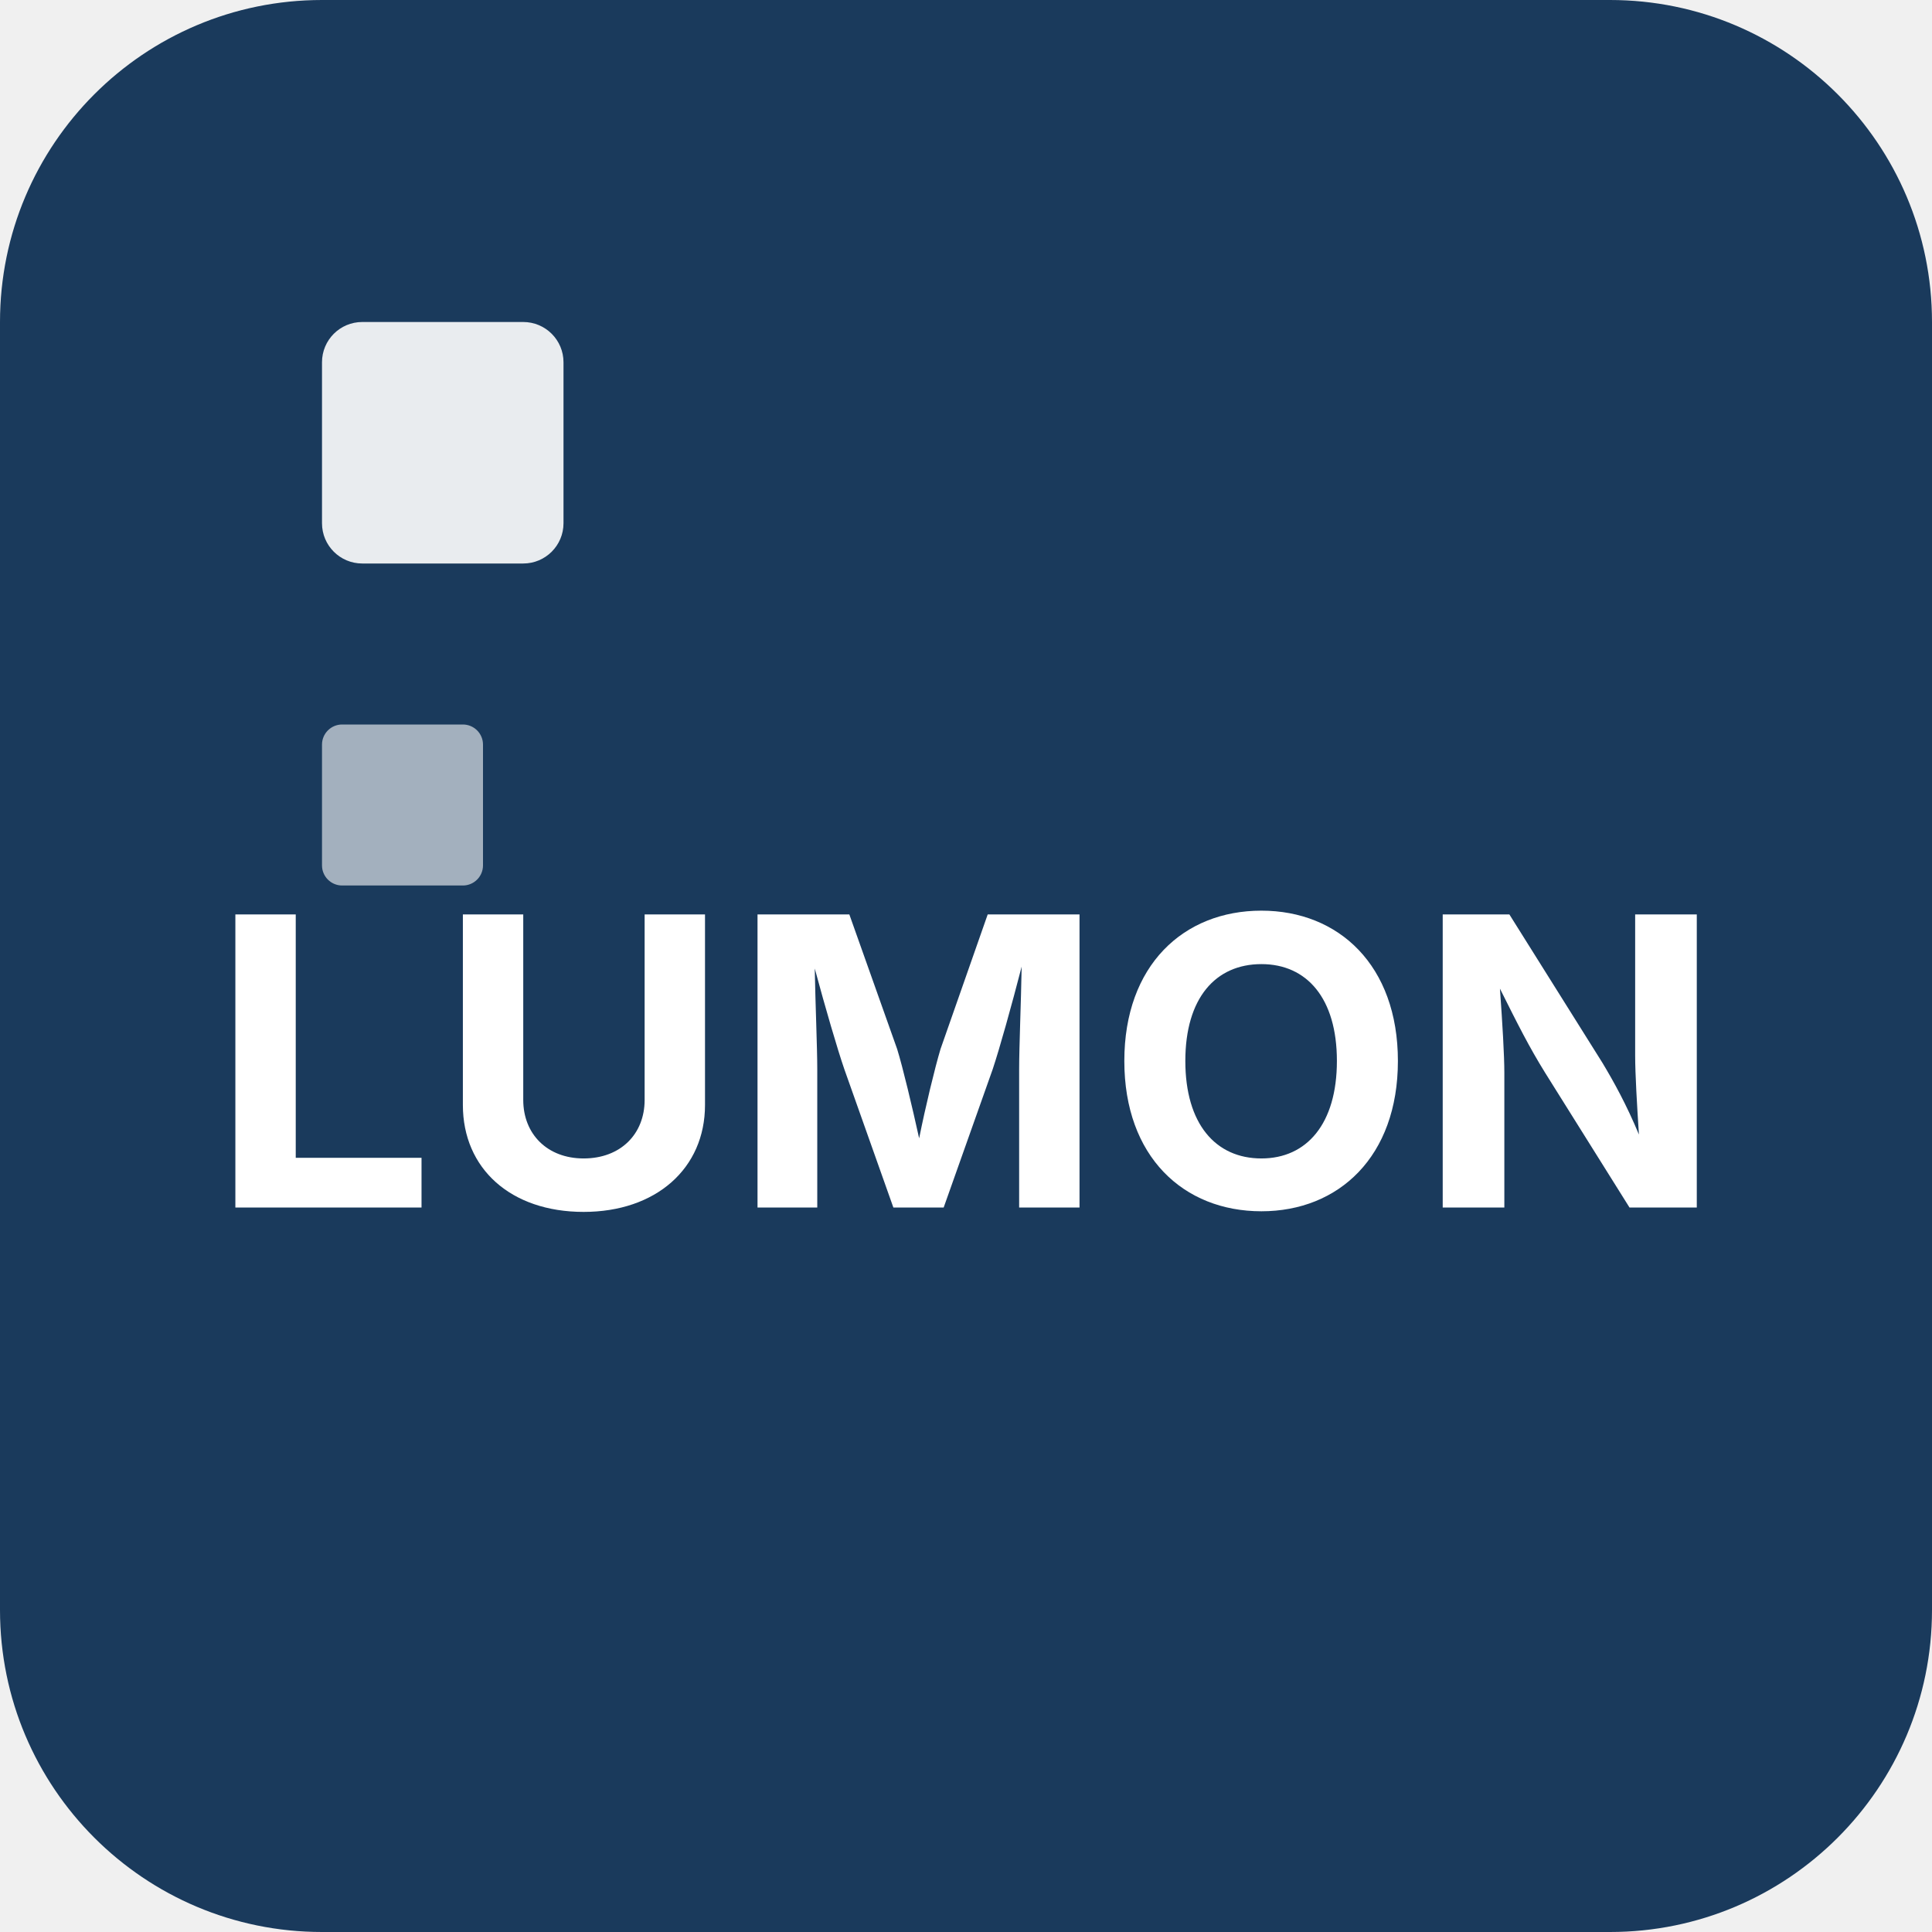
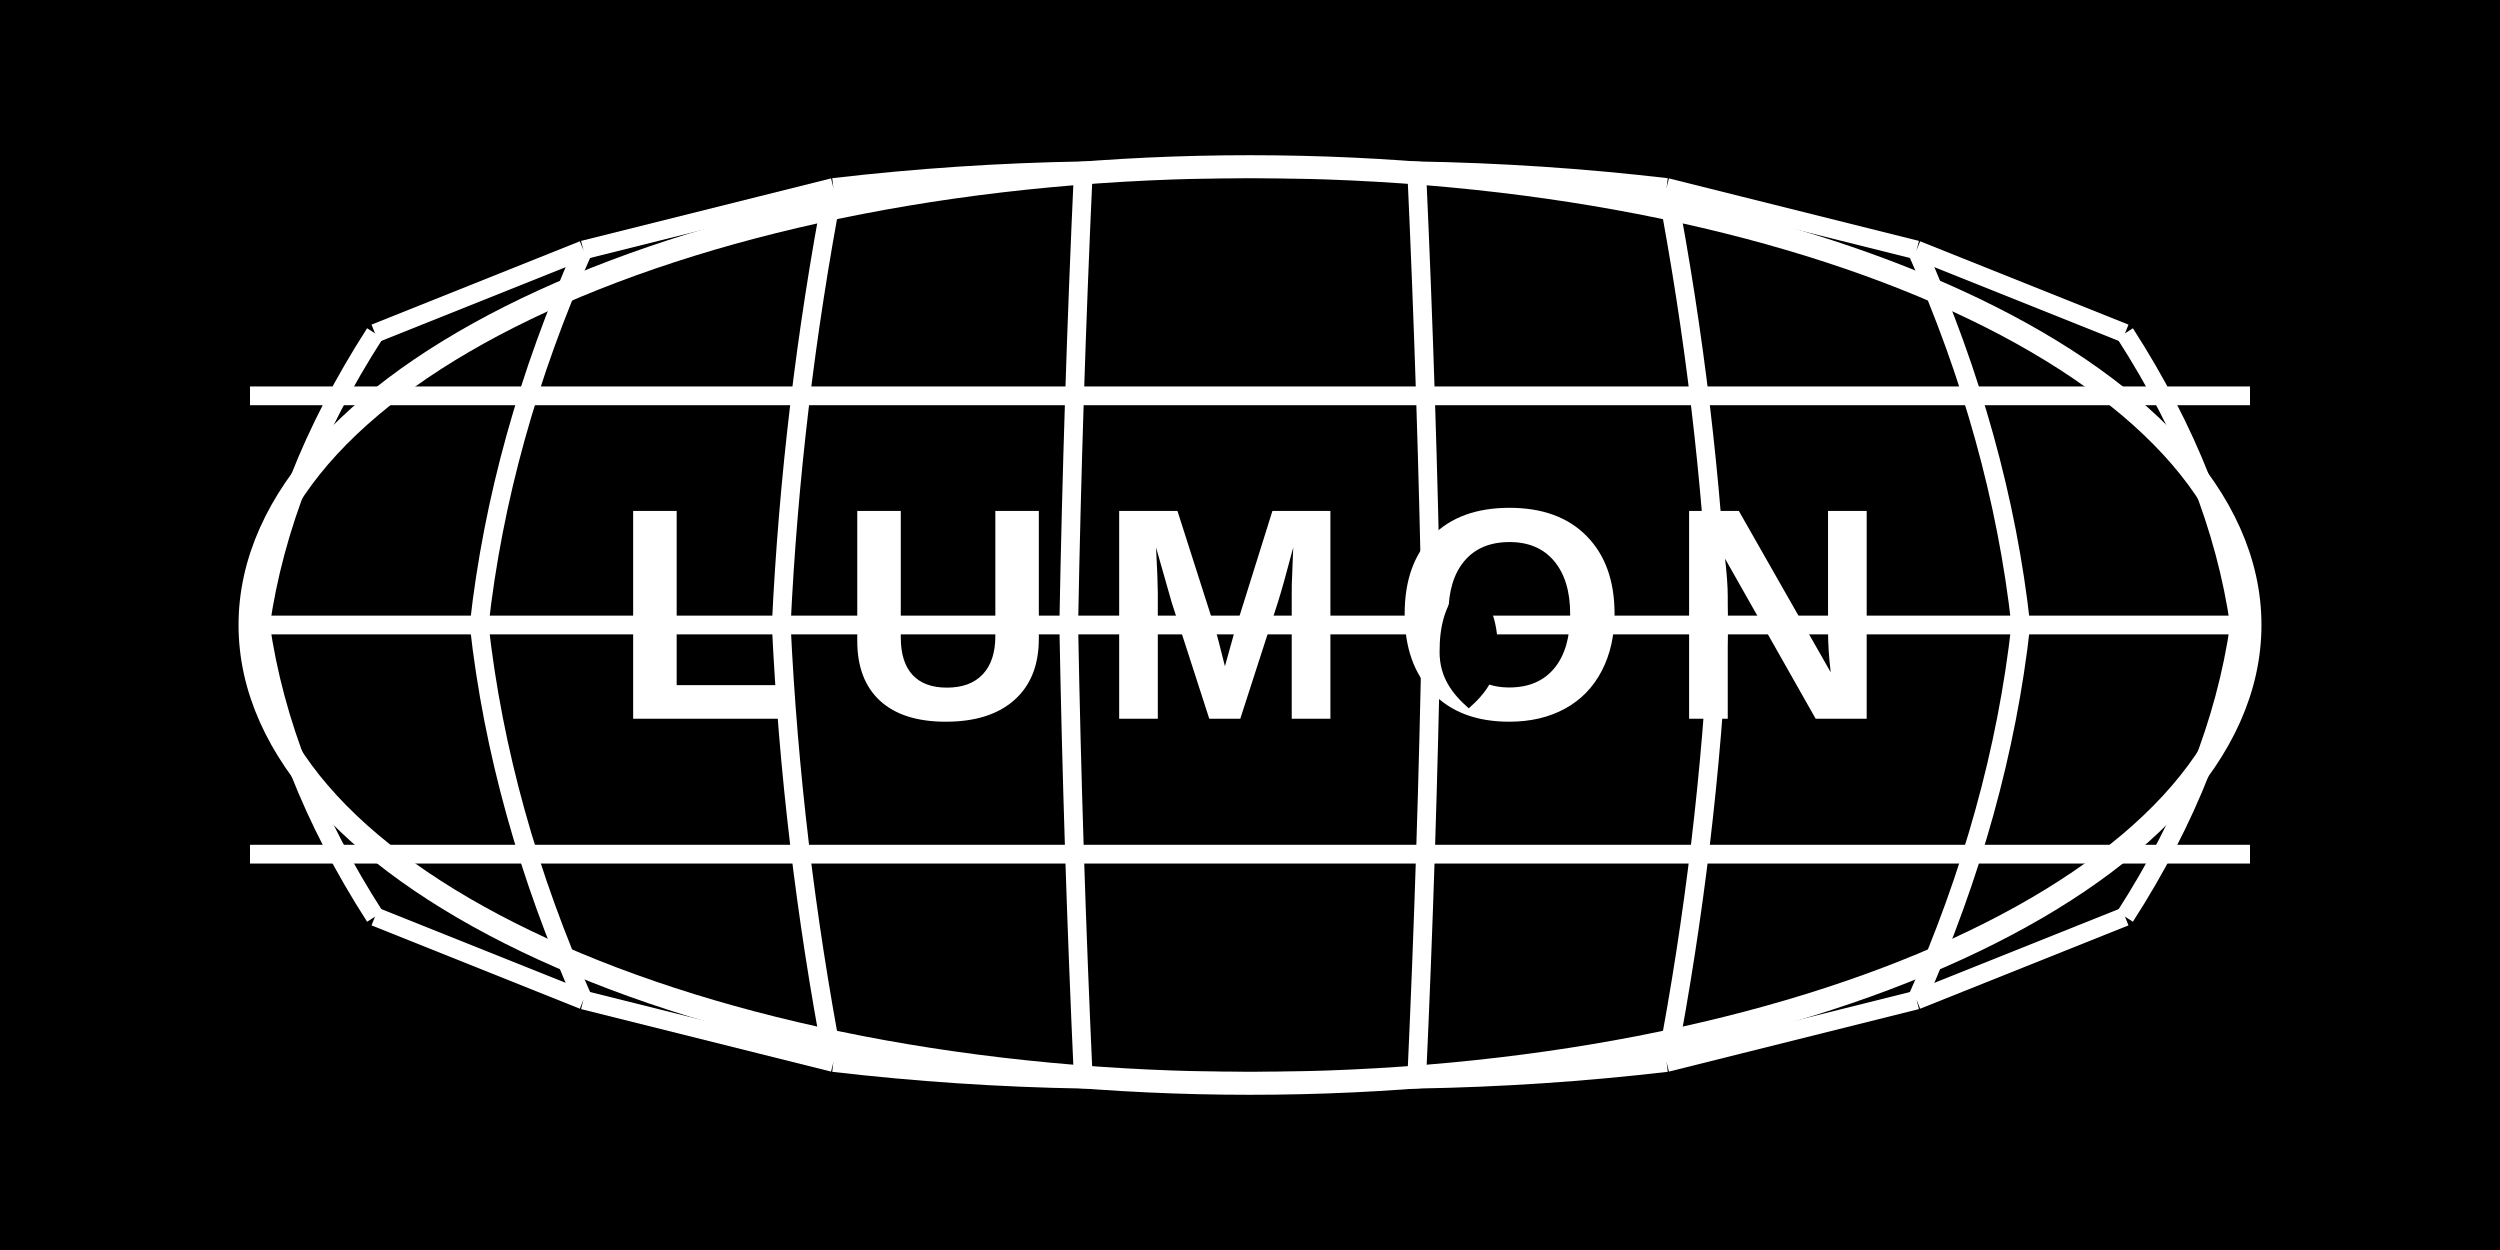
- <svg xmlns="http://www.w3.org/2000/svg" width="48" height="48" viewBox="0 0 48 48">
-   <rect x="0" y="0" width="48" height="48" rx="8" fill="#1a3a5c" />
-   <text x="24" y="30" font-family="Inter, -apple-system, BlinkMacSystemFont, 'Segoe UI', Roboto, sans-serif" font-size="10" font-weight="700" fill="#ffffff" text-anchor="middle">
-     LUMON
-   </text>
-   <rect x="8" y="8" width="6" height="6" rx="1" fill="#ffffff" opacity="0.9" />
-   <rect x="8" y="18" width="4" height="4" rx="0.5" fill="#ffffff" opacity="0.6" />
+ <svg xmlns="http://www.w3.org/2000/svg" viewBox="0 0 1200 600">
+   <rect width="1200" height="600" fill="#000000" />
+   <g transform="translate(600, 300)">
+     <ellipse cx="0" cy="0" rx="480" ry="220" fill="none" stroke="#ffffff" stroke-width="11" />
+     <line x1="-480" y1="-110" x2="480" y2="-110" stroke="#ffffff" stroke-width="9" />
+     <line x1="-480" y1="0" x2="480" y2="0" stroke="#ffffff" stroke-width="9" />
+     <line x1="-480" y1="110" x2="480" y2="110" stroke="#ffffff" stroke-width="9" />
+     <path d="M -420,-140 Q -465,-70 -475,0 Q -465,70 -420,140" fill="none" stroke="#ffffff" stroke-width="9" />
+     <path d="M -320,-180 Q -360,-90 -370,0 Q -360,90 -320,180" fill="none" stroke="#ffffff" stroke-width="9" />
+     <path d="M -200,-210 Q -220,-105 -225,0 Q -220,105 -200,210" fill="none" stroke="#ffffff" stroke-width="9" />
+     <path d="M -80,-218 Q -85,-109 -87,0 Q -85,109 -80,218" fill="none" stroke="#ffffff" stroke-width="9" />
+     <path d="M 80,-218 Q 85,-109 87,0 Q 85,109 80,218" fill="none" stroke="#ffffff" stroke-width="9" />
+     <path d="M 200,-210 Q 220,-105 225,0 Q 220,105 200,210" fill="none" stroke="#ffffff" stroke-width="9" />
+     <path d="M 320,-180 Q 360,-90 370,0 Q 360,90 320,180" fill="none" stroke="#ffffff" stroke-width="9" />
+     <path d="M 420,-140 Q 465,-70 475,0 Q 465,70 420,140" fill="none" stroke="#ffffff" stroke-width="9" />
+     <path d="M -420,-140 Q -370,-160 -320,-180" fill="none" stroke="#ffffff" stroke-width="9" />
+     <path d="M -320,-180 Q -260,-195 -200,-210" fill="none" stroke="#ffffff" stroke-width="9" />
+     <path d="M -200,-210 Q -140,-217 -80,-218" fill="none" stroke="#ffffff" stroke-width="9" />
+     <path d="M -80,-218 Q 0,-220 80,-218" fill="none" stroke="#ffffff" stroke-width="9" />
+     <path d="M 80,-218 Q 140,-217 200,-210" fill="none" stroke="#ffffff" stroke-width="9" />
+     <path d="M 200,-210 Q 260,-195 320,-180" fill="none" stroke="#ffffff" stroke-width="9" />
+     <path d="M 320,-180 Q 370,-160 420,-140" fill="none" stroke="#ffffff" stroke-width="9" />
+     <path d="M -420,140 Q -370,160 -320,180" fill="none" stroke="#ffffff" stroke-width="9" />
+     <path d="M -320,180 Q -260,195 -200,210" fill="none" stroke="#ffffff" stroke-width="9" />
+     <path d="M -200,210 Q -140,217 -80,218" fill="none" stroke="#ffffff" stroke-width="9" />
+     <path d="M -80,218 Q 0,220 80,218" fill="none" stroke="#ffffff" stroke-width="9" />
+     <path d="M 80,218 Q 140,217 200,210" fill="none" stroke="#ffffff" stroke-width="9" />
+     <path d="M 200,210 Q 260,195 320,180" fill="none" stroke="#ffffff" stroke-width="9" />
+     <path d="M 320,180 Q 370,160 420,140" fill="none" stroke="#ffffff" stroke-width="9" />
+     <text x="0" y="45" font-family="'Arial Black', 'Arial Bold', Arial, sans-serif" font-size="145" font-weight="900" fill="#ffffff" text-anchor="middle" letter-spacing="20">LUMON</text>
+     <g transform="translate(105, 5)">
+       <path d="M 0,-28 C -12,-16 -14,-4 -14,8 C -14,20 -8,28 0,35 C 8,28 14,20 14,8 C 14,-4 12,-16 0,-28 Z" fill="#000000" />
+     </g>
+   </g>
</svg>
